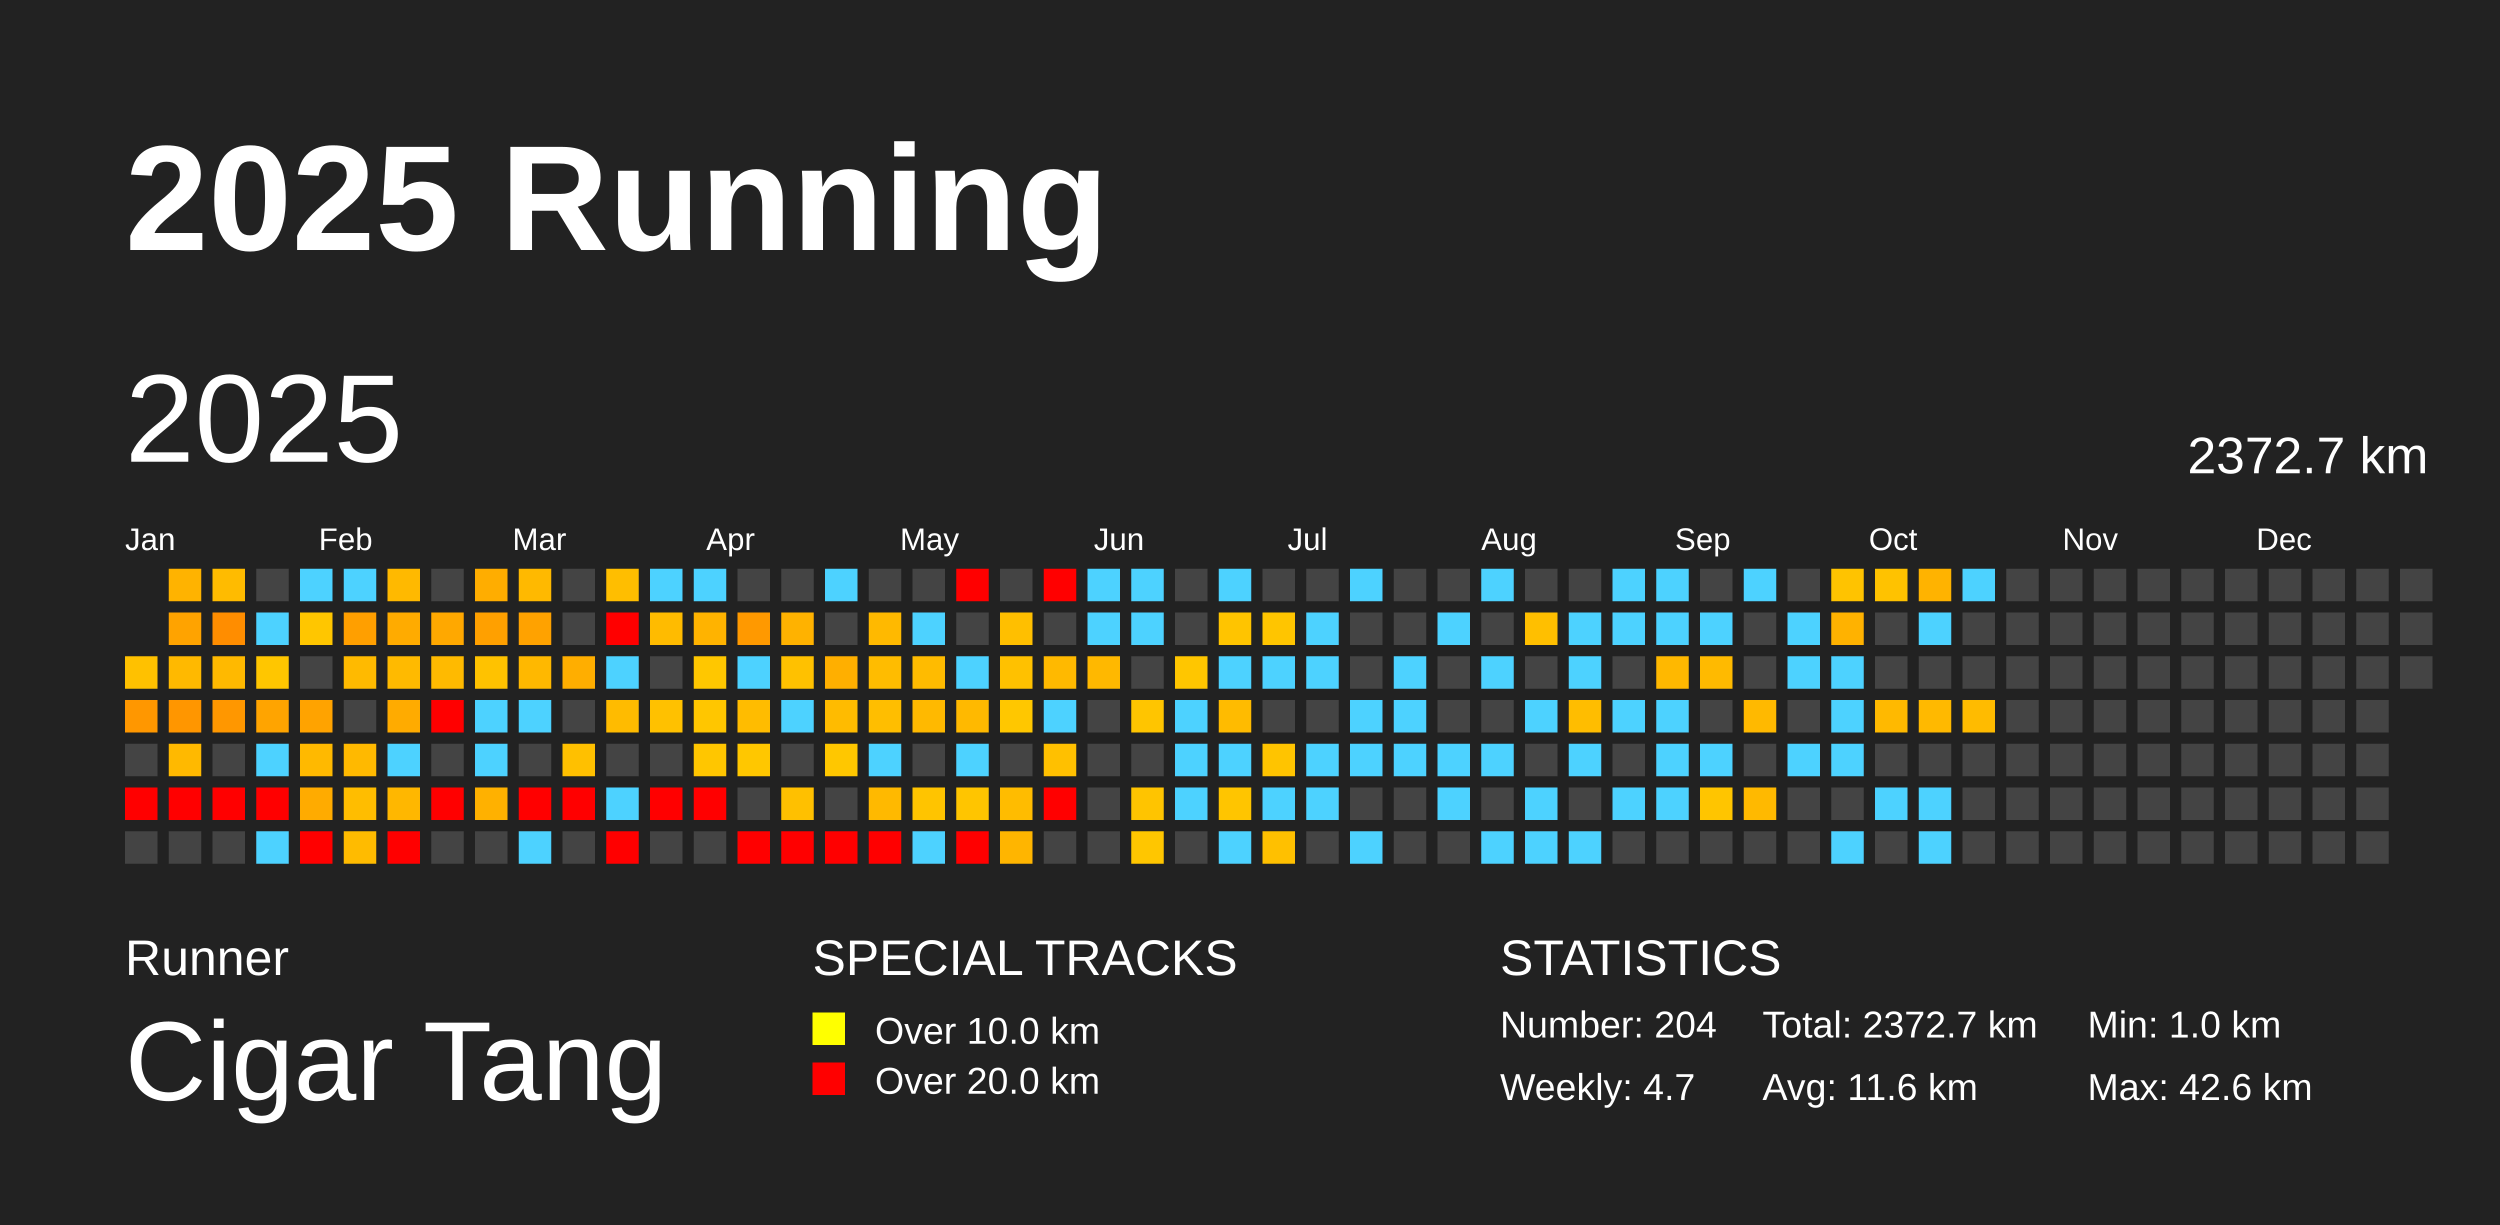
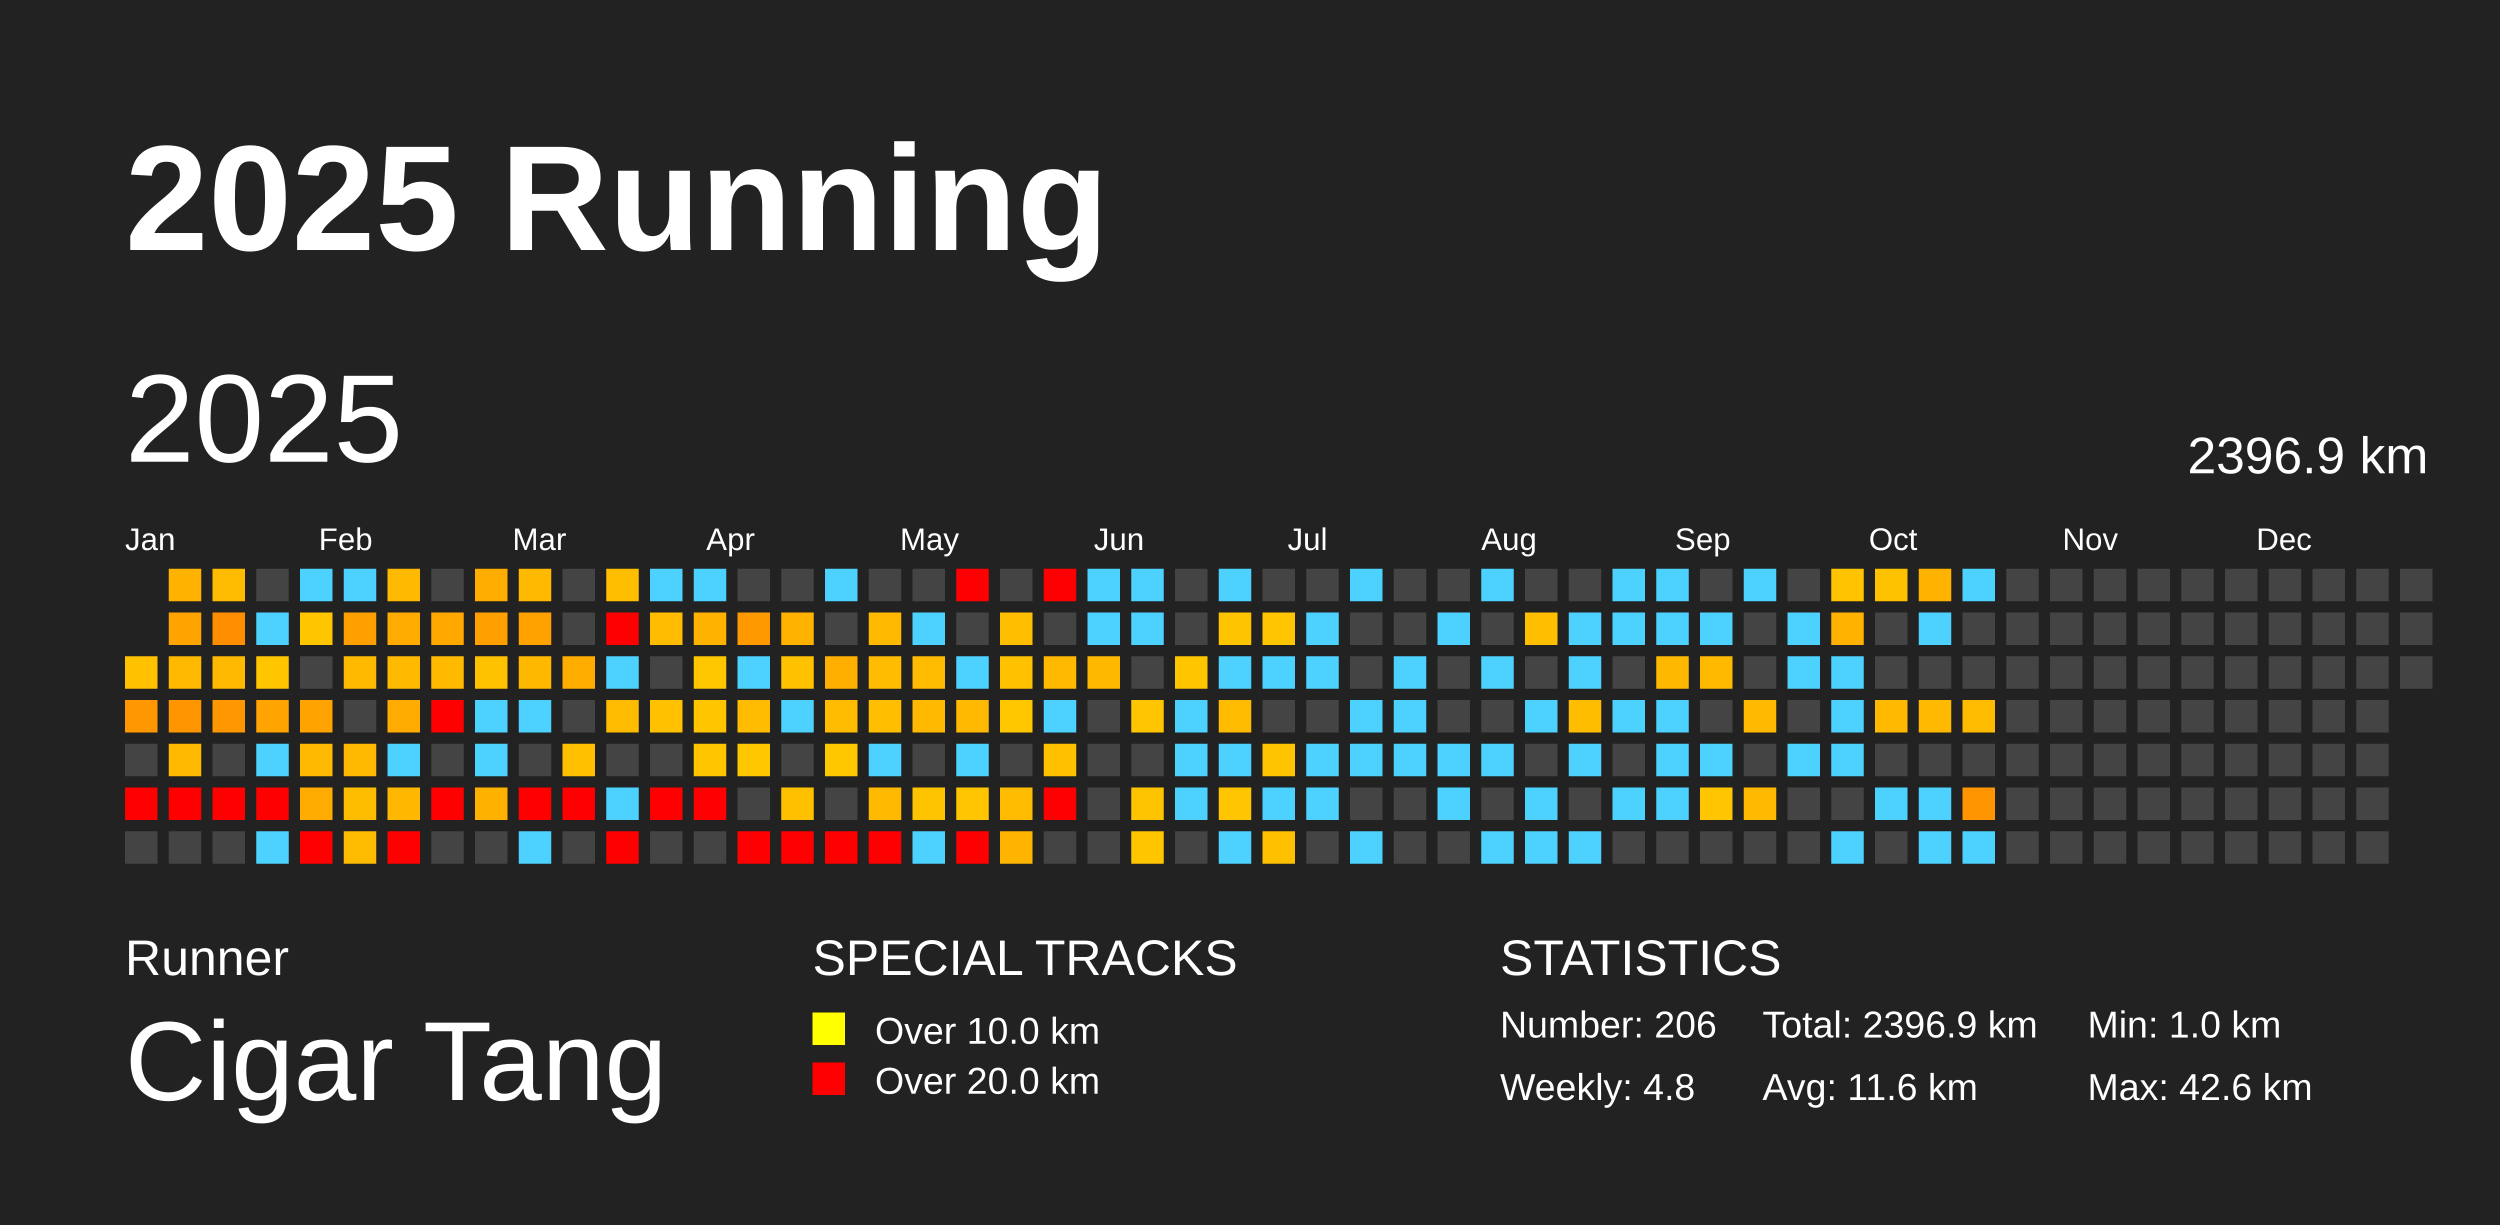
<svg xmlns="http://www.w3.org/2000/svg" baseProfile="full" height="98mm" version="1.1" viewBox="0,0,200,98" width="200mm">
  <defs />
  <rect fill="#222222" height="98" width="200" x="0" y="0" />
  <text fill="#FFFFFF" style="font-size:12px; font-family:Arial; font-weight:bold;" x="10" y="20">2025 Running</text>
  <text fill="#FFFFFF" style="font-size:4px; font-family:Arial" x="10" y="78">Runner</text>
  <text fill="#FFFFFF" style="font-size:9px; font-family:Arial" x="10" y="88">Cigar Tang</text>
  <text fill="#FFFFFF" style="font-size:4px; font-family:Arial" x="65" y="78">SPECIAL TRACKS</text>
  <rect fill="yellow" height="2.6" width="2.6" x="65" y="81" />
  <text fill="#FFFFFF" style="font-size:3px; font-family:Arial" x="70" y="83.5">Over 10.0 km</text>
  <rect fill="red" height="2.6" width="2.6" x="65" y="85" />
  <text fill="#FFFFFF" style="font-size:3px; font-family:Arial" x="70" y="87.5">Over 20.0 km</text>
  <text fill="#FFFFFF" style="font-size:4px; font-family:Arial" x="120" y="78">STATISTICS</text>
-   <text fill="#FFFFFF" style="font-size:3px; font-family:Arial" x="120" y="83">Number: 204</text>
-   <text fill="#FFFFFF" style="font-size:3px; font-family:Arial" x="120" y="88">Weekly: 4.7</text>
-   <text fill="#FFFFFF" style="font-size:3px; font-family:Arial" x="141" y="83">Total: 2372.7 km</text>
+   <text fill="#FFFFFF" style="font-size:3px; font-family:Arial" x="120" y="83">Number: 206</text>
+   <text fill="#FFFFFF" style="font-size:3px; font-family:Arial" x="120" y="88">Weekly: 4.8</text>
+   <text fill="#FFFFFF" style="font-size:3px; font-family:Arial" x="141" y="83">Total: 2396.9 km</text>
  <text fill="#FFFFFF" style="font-size:3px; font-family:Arial" x="141" y="88">Avg: 11.6 km</text>
  <text fill="#FFFFFF" style="font-size:3px; font-family:Arial" x="167" y="83">Min: 1.0 km</text>
  <text fill="#FFFFFF" style="font-size:3px; font-family:Arial" x="167" y="88">Max: 42.6 km</text>
  <text dominant-baseline="hanging" fill="#FFFFFF" style="font-size:10.0px; font-family:Arial;" x="10" y="30">2025</text>
-   <text dominant-baseline="hanging" fill="#FFFFFF" style="font-size:4.125px; font-family:Arial;" x="175" y="35">2372.7 km</text>
+   <text dominant-baseline="hanging" fill="#FFFFFF" style="font-size:4.125px; font-family:Arial;" x="175" y="35">2396.9 km</text>
  <text fill="#FFFFFF" style="font-size:2.5px; font-family:Arial" x="10.0" y="44">Jan</text>
  <text fill="#FFFFFF" style="font-size:2.5px; font-family:Arial" x="25.5" y="44">Feb</text>
  <text fill="#FFFFFF" style="font-size:2.5px; font-family:Arial" x="41.0" y="44">Mar</text>
  <text fill="#FFFFFF" style="font-size:2.5px; font-family:Arial" x="56.5" y="44">Apr</text>
  <text fill="#FFFFFF" style="font-size:2.5px; font-family:Arial" x="72.0" y="44">May</text>
  <text fill="#FFFFFF" style="font-size:2.5px; font-family:Arial" x="87.5" y="44">Jun</text>
  <text fill="#FFFFFF" style="font-size:2.5px; font-family:Arial" x="103.0" y="44">Jul</text>
  <text fill="#FFFFFF" style="font-size:2.5px; font-family:Arial" x="118.5" y="44">Aug</text>
  <text fill="#FFFFFF" style="font-size:2.5px; font-family:Arial" x="134.0" y="44">Sep</text>
  <text fill="#FFFFFF" style="font-size:2.5px; font-family:Arial" x="149.5" y="44">Oct</text>
  <text fill="#FFFFFF" style="font-size:2.5px; font-family:Arial" x="165.0" y="44">Nov</text>
  <text fill="#FFFFFF" style="font-size:2.5px; font-family:Arial" x="180.5" y="44">Dec</text>
  <rect fill="#ffc100" height="2.6" width="2.6" x="10.0" y="52.5" />
  <rect fill="#ff9700" height="2.6" width="2.6" x="10.0" y="56.0" />
  <rect fill="#444444" height="2.6" width="2.6" x="10.0" y="59.5" />
  <rect fill="red" height="2.6" width="2.6" x="10.0" y="63.0" />
  <rect fill="#444444" height="2.6" width="2.6" x="10.0" y="66.5" />
  <rect fill="#ffb300" height="2.6" width="2.6" x="13.5" y="45.5" />
  <rect fill="#ffa300" height="2.6" width="2.6" x="13.5" y="49.0" />
  <rect fill="#ffb900" height="2.6" width="2.6" x="13.5" y="52.5" />
  <rect fill="#ff9600" height="2.6" width="2.6" x="13.5" y="56.0" />
  <rect fill="#ffb900" height="2.6" width="2.6" x="13.5" y="59.5" />
  <rect fill="red" height="2.6" width="2.6" x="13.5" y="63.0" />
  <rect fill="#444444" height="2.6" width="2.6" x="13.5" y="66.5" />
  <rect fill="#ffbb00" height="2.6" width="2.6" x="17.0" y="45.5" />
  <rect fill="#ff8d00" height="2.6" width="2.6" x="17.0" y="49.0" />
  <rect fill="#ffb900" height="2.6" width="2.6" x="17.0" y="52.5" />
  <rect fill="#ff9700" height="2.6" width="2.6" x="17.0" y="56.0" />
  <rect fill="#444444" height="2.6" width="2.6" x="17.0" y="59.5" />
  <rect fill="red" height="2.6" width="2.6" x="17.0" y="63.0" />
  <rect fill="#444444" height="2.6" width="2.6" x="17.0" y="66.5" />
  <rect fill="#444444" height="2.6" width="2.6" x="20.5" y="45.5" />
  <rect fill="#4dd2ff" height="2.6" width="2.6" x="20.5" y="49.0" />
  <rect fill="#ffc600" height="2.6" width="2.6" x="20.5" y="52.5" />
  <rect fill="#ffa400" height="2.6" width="2.6" x="20.5" y="56.0" />
  <rect fill="#4dd2ff" height="2.6" width="2.6" x="20.5" y="59.5" />
  <rect fill="red" height="2.6" width="2.6" x="20.5" y="63.0" />
  <rect fill="#4dd2ff" height="2.6" width="2.6" x="20.5" y="66.5" />
  <rect fill="#4dd2ff" height="2.6" width="2.6" x="24.0" y="45.5" />
  <rect fill="#ffc600" height="2.6" width="2.6" x="24.0" y="49.0" />
  <rect fill="#444444" height="2.6" width="2.6" x="24.0" y="52.5" />
  <rect fill="#ffa300" height="2.6" width="2.6" x="24.0" y="56.0" />
  <rect fill="#ffb900" height="2.6" width="2.6" x="24.0" y="59.5" />
  <rect fill="#ffab00" height="2.6" width="2.6" x="24.0" y="63.0" />
  <rect fill="red" height="2.6" width="2.6" x="24.0" y="66.5" />
  <rect fill="#4dd2ff" height="2.6" width="2.6" x="27.5" y="45.5" />
  <rect fill="#ff9f00" height="2.6" width="2.6" x="27.5" y="49.0" />
  <rect fill="#ffba00" height="2.6" width="2.6" x="27.5" y="52.5" />
  <rect fill="#444444" height="2.6" width="2.6" x="27.5" y="56.0" />
  <rect fill="#ffb900" height="2.6" width="2.6" x="27.5" y="59.5" />
  <rect fill="#ffbd00" height="2.6" width="2.6" x="27.5" y="63.0" />
  <rect fill="#ffbb00" height="2.6" width="2.6" x="27.5" y="66.5" />
  <rect fill="#ffb900" height="2.6" width="2.6" x="31.0" y="45.5" />
  <rect fill="#ffab00" height="2.6" width="2.6" x="31.0" y="49.0" />
  <rect fill="#ffba00" height="2.6" width="2.6" x="31.0" y="52.5" />
  <rect fill="#ffab00" height="2.6" width="2.6" x="31.0" y="56.0" />
  <rect fill="#4dd2ff" height="2.6" width="2.6" x="31.0" y="59.5" />
  <rect fill="#ffb700" height="2.6" width="2.6" x="31.0" y="63.0" />
  <rect fill="red" height="2.6" width="2.6" x="31.0" y="66.5" />
  <rect fill="#444444" height="2.6" width="2.6" x="34.5" y="45.5" />
  <rect fill="#ffa800" height="2.6" width="2.6" x="34.5" y="49.0" />
  <rect fill="#ffba00" height="2.6" width="2.6" x="34.5" y="52.5" />
  <rect fill="red" height="2.6" width="2.6" x="34.5" y="56.0" />
  <rect fill="#444444" height="2.6" width="2.6" x="34.5" y="59.5" />
  <rect fill="red" height="2.6" width="2.6" x="34.5" y="63.0" />
  <rect fill="#444444" height="2.6" width="2.6" x="34.5" y="66.5" />
  <rect fill="#ffad00" height="2.6" width="2.6" x="38.0" y="45.5" />
  <rect fill="#ffa000" height="2.6" width="2.6" x="38.0" y="49.0" />
  <rect fill="#ffc200" height="2.6" width="2.6" x="38.0" y="52.5" />
  <rect fill="#4dd2ff" height="2.6" width="2.6" x="38.0" y="56.0" />
  <rect fill="#4dd2ff" height="2.6" width="2.6" x="38.0" y="59.5" />
  <rect fill="#ffb100" height="2.6" width="2.6" x="38.0" y="63.0" />
  <rect fill="#444444" height="2.6" width="2.6" x="38.0" y="66.5" />
  <rect fill="#ffb900" height="2.6" width="2.6" x="41.5" y="45.5" />
  <rect fill="#ffa200" height="2.6" width="2.6" x="41.5" y="49.0" />
  <rect fill="#ffb800" height="2.6" width="2.6" x="41.5" y="52.5" />
  <rect fill="#4dd2ff" height="2.6" width="2.6" x="41.5" y="56.0" />
  <rect fill="#444444" height="2.6" width="2.6" x="41.5" y="59.5" />
  <rect fill="red" height="2.6" width="2.6" x="41.5" y="63.0" />
  <rect fill="#4dd2ff" height="2.6" width="2.6" x="41.5" y="66.5" />
  <rect fill="#444444" height="2.6" width="2.6" x="45.0" y="45.5" />
  <rect fill="#444444" height="2.6" width="2.6" x="45.0" y="49.0" />
  <rect fill="#ffae00" height="2.6" width="2.6" x="45.0" y="52.5" />
  <rect fill="#444444" height="2.6" width="2.6" x="45.0" y="56.0" />
  <rect fill="#ffc000" height="2.6" width="2.6" x="45.0" y="59.5" />
  <rect fill="red" height="2.6" width="2.6" x="45.0" y="63.0" />
  <rect fill="#444444" height="2.6" width="2.6" x="45.0" y="66.5" />
  <rect fill="#ffbe00" height="2.6" width="2.6" x="48.5" y="45.5" />
  <rect fill="red" height="2.6" width="2.6" x="48.5" y="49.0" />
  <rect fill="#4dd2ff" height="2.6" width="2.6" x="48.5" y="52.5" />
  <rect fill="#ffbb00" height="2.6" width="2.6" x="48.5" y="56.0" />
  <rect fill="#444444" height="2.6" width="2.6" x="48.5" y="59.5" />
  <rect fill="#4dd2ff" height="2.6" width="2.6" x="48.5" y="63.0" />
  <rect fill="red" height="2.6" width="2.6" x="48.5" y="66.5" />
  <rect fill="#4dd2ff" height="2.6" width="2.6" x="52.0" y="45.5" />
  <rect fill="#ffbb00" height="2.6" width="2.6" x="52.0" y="49.0" />
  <rect fill="#444444" height="2.6" width="2.6" x="52.0" y="52.5" />
  <rect fill="#ffc100" height="2.6" width="2.6" x="52.0" y="56.0" />
  <rect fill="#444444" height="2.6" width="2.6" x="52.0" y="59.5" />
  <rect fill="red" height="2.6" width="2.6" x="52.0" y="63.0" />
  <rect fill="#444444" height="2.6" width="2.6" x="52.0" y="66.5" />
  <rect fill="#4dd2ff" height="2.6" width="2.6" x="55.5" y="45.5" />
  <rect fill="#ffb300" height="2.6" width="2.6" x="55.5" y="49.0" />
  <rect fill="#ffc700" height="2.6" width="2.6" x="55.5" y="52.5" />
  <rect fill="#ffc600" height="2.6" width="2.6" x="55.5" y="56.0" />
  <rect fill="#ffc600" height="2.6" width="2.6" x="55.5" y="59.5" />
  <rect fill="red" height="2.6" width="2.6" x="55.5" y="63.0" />
  <rect fill="#444444" height="2.6" width="2.6" x="55.5" y="66.5" />
  <rect fill="#444444" height="2.6" width="2.6" x="59.0" y="45.5" />
  <rect fill="#ff9900" height="2.6" width="2.6" x="59.0" y="49.0" />
  <rect fill="#4dd2ff" height="2.6" width="2.6" x="59.0" y="52.5" />
  <rect fill="#ffbc00" height="2.6" width="2.6" x="59.0" y="56.0" />
  <rect fill="#ffc700" height="2.6" width="2.6" x="59.0" y="59.5" />
  <rect fill="#444444" height="2.6" width="2.6" x="59.0" y="63.0" />
  <rect fill="red" height="2.6" width="2.6" x="59.0" y="66.5" />
  <rect fill="#444444" height="2.6" width="2.6" x="62.5" y="45.5" />
  <rect fill="#ffb200" height="2.6" width="2.6" x="62.5" y="49.0" />
  <rect fill="#ffc100" height="2.6" width="2.6" x="62.5" y="52.5" />
  <rect fill="#4dd2ff" height="2.6" width="2.6" x="62.5" y="56.0" />
  <rect fill="#444444" height="2.6" width="2.6" x="62.5" y="59.5" />
  <rect fill="#ffc000" height="2.6" width="2.6" x="62.5" y="63.0" />
  <rect fill="red" height="2.6" width="2.6" x="62.5" y="66.5" />
  <rect fill="#4dd2ff" height="2.6" width="2.6" x="66.0" y="45.5" />
  <rect fill="#444444" height="2.6" width="2.6" x="66.0" y="49.0" />
  <rect fill="#ffaf00" height="2.6" width="2.6" x="66.0" y="52.5" />
  <rect fill="#ffbb00" height="2.6" width="2.6" x="66.0" y="56.0" />
  <rect fill="#ffc700" height="2.6" width="2.6" x="66.0" y="59.5" />
  <rect fill="#444444" height="2.6" width="2.6" x="66.0" y="63.0" />
  <rect fill="red" height="2.6" width="2.6" x="66.0" y="66.5" />
  <rect fill="#444444" height="2.6" width="2.6" x="69.5" y="45.5" />
  <rect fill="#ffb900" height="2.6" width="2.6" x="69.5" y="49.0" />
  <rect fill="#ffbc00" height="2.6" width="2.6" x="69.5" y="52.5" />
  <rect fill="#ffbe00" height="2.6" width="2.6" x="69.5" y="56.0" />
  <rect fill="#4dd2ff" height="2.6" width="2.6" x="69.5" y="59.5" />
  <rect fill="#ffb900" height="2.6" width="2.6" x="69.5" y="63.0" />
  <rect fill="red" height="2.6" width="2.6" x="69.5" y="66.5" />
  <rect fill="#444444" height="2.6" width="2.6" x="73.0" y="45.5" />
  <rect fill="#4dd2ff" height="2.6" width="2.6" x="73.0" y="49.0" />
  <rect fill="#ffbb00" height="2.6" width="2.6" x="73.0" y="52.5" />
  <rect fill="#ffb900" height="2.6" width="2.6" x="73.0" y="56.0" />
  <rect fill="#444444" height="2.6" width="2.6" x="73.0" y="59.5" />
  <rect fill="#ffc400" height="2.6" width="2.6" x="73.0" y="63.0" />
  <rect fill="#4dd2ff" height="2.6" width="2.6" x="73.0" y="66.5" />
  <rect fill="red" height="2.6" width="2.6" x="76.5" y="45.5" />
  <rect fill="#444444" height="2.6" width="2.6" x="76.5" y="49.0" />
  <rect fill="#4dd2ff" height="2.6" width="2.6" x="76.5" y="52.5" />
  <rect fill="#ffb900" height="2.6" width="2.6" x="76.5" y="56.0" />
  <rect fill="#4dd2ff" height="2.6" width="2.6" x="76.5" y="59.5" />
  <rect fill="#ffc500" height="2.6" width="2.6" x="76.5" y="63.0" />
  <rect fill="red" height="2.6" width="2.6" x="76.5" y="66.5" />
  <rect fill="#444444" height="2.6" width="2.6" x="80.0" y="45.5" />
  <rect fill="#ffbf00" height="2.6" width="2.6" x="80.0" y="49.0" />
  <rect fill="#ffc100" height="2.6" width="2.6" x="80.0" y="52.5" />
  <rect fill="#ffc700" height="2.6" width="2.6" x="80.0" y="56.0" />
  <rect fill="#444444" height="2.6" width="2.6" x="80.0" y="59.5" />
  <rect fill="#ffbc00" height="2.6" width="2.6" x="80.0" y="63.0" />
  <rect fill="#ffb500" height="2.6" width="2.6" x="80.0" y="66.5" />
  <rect fill="red" height="2.6" width="2.6" x="83.5" y="45.5" />
  <rect fill="#444444" height="2.6" width="2.6" x="83.5" y="49.0" />
  <rect fill="#ffb900" height="2.6" width="2.6" x="83.5" y="52.5" />
  <rect fill="#4dd2ff" height="2.6" width="2.6" x="83.5" y="56.0" />
  <rect fill="#ffc000" height="2.6" width="2.6" x="83.5" y="59.5" />
  <rect fill="red" height="2.6" width="2.6" x="83.5" y="63.0" />
  <rect fill="#444444" height="2.6" width="2.6" x="83.5" y="66.5" />
  <rect fill="#4dd2ff" height="2.6" width="2.6" x="87.0" y="45.5" />
  <rect fill="#4dd2ff" height="2.6" width="2.6" x="87.0" y="49.0" />
  <rect fill="#ffb800" height="2.6" width="2.6" x="87.0" y="52.5" />
  <rect fill="#444444" height="2.6" width="2.6" x="87.0" y="56.0" />
  <rect fill="#444444" height="2.6" width="2.6" x="87.0" y="59.5" />
  <rect fill="#444444" height="2.6" width="2.6" x="87.0" y="63.0" />
  <rect fill="#444444" height="2.6" width="2.6" x="87.0" y="66.5" />
  <rect fill="#4dd2ff" height="2.6" width="2.6" x="90.5" y="45.5" />
  <rect fill="#4dd2ff" height="2.6" width="2.6" x="90.5" y="49.0" />
  <rect fill="#444444" height="2.6" width="2.6" x="90.5" y="52.5" />
  <rect fill="#ffc500" height="2.6" width="2.6" x="90.5" y="56.0" />
  <rect fill="#444444" height="2.6" width="2.6" x="90.5" y="59.5" />
  <rect fill="#ffc400" height="2.6" width="2.6" x="90.5" y="63.0" />
  <rect fill="#ffc600" height="2.6" width="2.6" x="90.5" y="66.5" />
  <rect fill="#444444" height="2.6" width="2.6" x="94.0" y="45.5" />
  <rect fill="#444444" height="2.6" width="2.6" x="94.0" y="49.0" />
  <rect fill="#ffc600" height="2.6" width="2.6" x="94.0" y="52.5" />
  <rect fill="#4dd2ff" height="2.6" width="2.6" x="94.0" y="56.0" />
  <rect fill="#4dd2ff" height="2.6" width="2.6" x="94.0" y="59.5" />
  <rect fill="#4dd2ff" height="2.6" width="2.6" x="94.0" y="63.0" />
  <rect fill="#444444" height="2.6" width="2.6" x="94.0" y="66.5" />
  <rect fill="#4dd2ff" height="2.6" width="2.6" x="97.5" y="45.5" />
  <rect fill="#ffc400" height="2.6" width="2.6" x="97.5" y="49.0" />
  <rect fill="#4dd2ff" height="2.6" width="2.6" x="97.5" y="52.5" />
  <rect fill="#ffbb00" height="2.6" width="2.6" x="97.5" y="56.0" />
  <rect fill="#4dd2ff" height="2.6" width="2.6" x="97.5" y="59.5" />
  <rect fill="#ffc500" height="2.6" width="2.6" x="97.5" y="63.0" />
  <rect fill="#4dd2ff" height="2.6" width="2.6" x="97.5" y="66.5" />
  <rect fill="#444444" height="2.6" width="2.6" x="101.0" y="45.5" />
  <rect fill="#ffc500" height="2.6" width="2.6" x="101.0" y="49.0" />
  <rect fill="#4dd2ff" height="2.6" width="2.6" x="101.0" y="52.5" />
  <rect fill="#444444" height="2.6" width="2.6" x="101.0" y="56.0" />
  <rect fill="#ffc400" height="2.6" width="2.6" x="101.0" y="59.5" />
  <rect fill="#4dd2ff" height="2.6" width="2.6" x="101.0" y="63.0" />
  <rect fill="#ffc000" height="2.6" width="2.6" x="101.0" y="66.5" />
  <rect fill="#444444" height="2.6" width="2.6" x="104.5" y="45.5" />
  <rect fill="#4dd2ff" height="2.6" width="2.6" x="104.5" y="49.0" />
  <rect fill="#4dd2ff" height="2.6" width="2.6" x="104.5" y="52.5" />
  <rect fill="#444444" height="2.6" width="2.6" x="104.5" y="56.0" />
  <rect fill="#4dd2ff" height="2.6" width="2.6" x="104.5" y="59.5" />
  <rect fill="#4dd2ff" height="2.6" width="2.6" x="104.5" y="63.0" />
  <rect fill="#444444" height="2.6" width="2.6" x="104.5" y="66.5" />
  <rect fill="#4dd2ff" height="2.6" width="2.6" x="108.0" y="45.5" />
  <rect fill="#444444" height="2.6" width="2.6" x="108.0" y="49.0" />
  <rect fill="#444444" height="2.6" width="2.6" x="108.0" y="52.5" />
  <rect fill="#4dd2ff" height="2.6" width="2.6" x="108.0" y="56.0" />
  <rect fill="#4dd2ff" height="2.6" width="2.6" x="108.0" y="59.5" />
  <rect fill="#444444" height="2.6" width="2.6" x="108.0" y="63.0" />
  <rect fill="#4dd2ff" height="2.6" width="2.6" x="108.0" y="66.5" />
  <rect fill="#444444" height="2.6" width="2.6" x="111.5" y="45.5" />
  <rect fill="#444444" height="2.6" width="2.6" x="111.5" y="49.0" />
  <rect fill="#4dd2ff" height="2.6" width="2.6" x="111.5" y="52.5" />
  <rect fill="#4dd2ff" height="2.6" width="2.6" x="111.5" y="56.0" />
  <rect fill="#4dd2ff" height="2.6" width="2.6" x="111.5" y="59.5" />
  <rect fill="#444444" height="2.6" width="2.6" x="111.5" y="63.0" />
  <rect fill="#444444" height="2.6" width="2.6" x="111.5" y="66.5" />
  <rect fill="#444444" height="2.6" width="2.6" x="115.0" y="45.5" />
  <rect fill="#4dd2ff" height="2.6" width="2.6" x="115.0" y="49.0" />
  <rect fill="#444444" height="2.6" width="2.6" x="115.0" y="52.5" />
  <rect fill="#444444" height="2.6" width="2.6" x="115.0" y="56.0" />
  <rect fill="#4dd2ff" height="2.6" width="2.6" x="115.0" y="59.5" />
  <rect fill="#4dd2ff" height="2.6" width="2.6" x="115.0" y="63.0" />
  <rect fill="#444444" height="2.6" width="2.6" x="115.0" y="66.5" />
  <rect fill="#4dd2ff" height="2.6" width="2.6" x="118.5" y="45.5" />
  <rect fill="#444444" height="2.6" width="2.6" x="118.5" y="49.0" />
  <rect fill="#4dd2ff" height="2.6" width="2.6" x="118.5" y="52.5" />
  <rect fill="#444444" height="2.6" width="2.6" x="118.5" y="56.0" />
  <rect fill="#4dd2ff" height="2.6" width="2.6" x="118.5" y="59.5" />
  <rect fill="#444444" height="2.6" width="2.6" x="118.5" y="63.0" />
  <rect fill="#4dd2ff" height="2.6" width="2.6" x="118.5" y="66.5" />
  <rect fill="#444444" height="2.6" width="2.6" x="122.0" y="45.5" />
  <rect fill="#ffbf00" height="2.6" width="2.6" x="122.0" y="49.0" />
  <rect fill="#444444" height="2.6" width="2.6" x="122.0" y="52.5" />
  <rect fill="#4dd2ff" height="2.6" width="2.6" x="122.0" y="56.0" />
  <rect fill="#444444" height="2.6" width="2.6" x="122.0" y="59.5" />
  <rect fill="#4dd2ff" height="2.6" width="2.6" x="122.0" y="63.0" />
  <rect fill="#4dd2ff" height="2.6" width="2.6" x="122.0" y="66.5" />
  <rect fill="#444444" height="2.6" width="2.6" x="125.5" y="45.5" />
  <rect fill="#4dd2ff" height="2.6" width="2.6" x="125.5" y="49.0" />
  <rect fill="#4dd2ff" height="2.6" width="2.6" x="125.5" y="52.5" />
  <rect fill="#ffbd00" height="2.6" width="2.6" x="125.5" y="56.0" />
  <rect fill="#4dd2ff" height="2.6" width="2.6" x="125.5" y="59.5" />
  <rect fill="#444444" height="2.6" width="2.6" x="125.5" y="63.0" />
  <rect fill="#4dd2ff" height="2.6" width="2.6" x="125.5" y="66.5" />
  <rect fill="#4dd2ff" height="2.6" width="2.6" x="129.0" y="45.5" />
  <rect fill="#4dd2ff" height="2.6" width="2.6" x="129.0" y="49.0" />
  <rect fill="#444444" height="2.6" width="2.6" x="129.0" y="52.5" />
  <rect fill="#4dd2ff" height="2.6" width="2.6" x="129.0" y="56.0" />
  <rect fill="#444444" height="2.6" width="2.6" x="129.0" y="59.5" />
  <rect fill="#4dd2ff" height="2.6" width="2.6" x="129.0" y="63.0" />
  <rect fill="#444444" height="2.6" width="2.6" x="129.0" y="66.5" />
  <rect fill="#4dd2ff" height="2.6" width="2.6" x="132.5" y="45.5" />
  <rect fill="#4dd2ff" height="2.6" width="2.6" x="132.5" y="49.0" />
  <rect fill="#ffb800" height="2.6" width="2.6" x="132.5" y="52.5" />
  <rect fill="#4dd2ff" height="2.6" width="2.6" x="132.5" y="56.0" />
  <rect fill="#4dd2ff" height="2.6" width="2.6" x="132.5" y="59.5" />
  <rect fill="#4dd2ff" height="2.6" width="2.6" x="132.5" y="63.0" />
  <rect fill="#444444" height="2.6" width="2.6" x="132.5" y="66.5" />
  <rect fill="#444444" height="2.6" width="2.6" x="136.0" y="45.5" />
  <rect fill="#4dd2ff" height="2.6" width="2.6" x="136.0" y="49.0" />
  <rect fill="#ffba00" height="2.6" width="2.6" x="136.0" y="52.5" />
  <rect fill="#444444" height="2.6" width="2.6" x="136.0" y="56.0" />
  <rect fill="#4dd2ff" height="2.6" width="2.6" x="136.0" y="59.5" />
  <rect fill="#ffc500" height="2.6" width="2.6" x="136.0" y="63.0" />
  <rect fill="#444444" height="2.6" width="2.6" x="136.0" y="66.5" />
  <rect fill="#4dd2ff" height="2.6" width="2.6" x="139.5" y="45.5" />
  <rect fill="#444444" height="2.6" width="2.6" x="139.5" y="49.0" />
  <rect fill="#444444" height="2.6" width="2.6" x="139.5" y="52.5" />
  <rect fill="#ffb900" height="2.6" width="2.6" x="139.5" y="56.0" />
  <rect fill="#444444" height="2.6" width="2.6" x="139.5" y="59.5" />
  <rect fill="#ffb900" height="2.6" width="2.6" x="139.5" y="63.0" />
  <rect fill="#444444" height="2.6" width="2.6" x="139.5" y="66.5" />
  <rect fill="#444444" height="2.6" width="2.6" x="143.0" y="45.5" />
  <rect fill="#4dd2ff" height="2.6" width="2.6" x="143.0" y="49.0" />
  <rect fill="#4dd2ff" height="2.6" width="2.6" x="143.0" y="52.5" />
  <rect fill="#444444" height="2.6" width="2.6" x="143.0" y="56.0" />
  <rect fill="#4dd2ff" height="2.6" width="2.6" x="143.0" y="59.5" />
  <rect fill="#444444" height="2.6" width="2.6" x="143.0" y="63.0" />
  <rect fill="#444444" height="2.6" width="2.6" x="143.0" y="66.5" />
  <rect fill="#ffc300" height="2.6" width="2.6" x="146.5" y="45.5" />
  <rect fill="#ffb200" height="2.6" width="2.6" x="146.5" y="49.0" />
  <rect fill="#4dd2ff" height="2.6" width="2.6" x="146.5" y="52.5" />
  <rect fill="#4dd2ff" height="2.6" width="2.6" x="146.5" y="56.0" />
  <rect fill="#4dd2ff" height="2.6" width="2.6" x="146.5" y="59.5" />
  <rect fill="#444444" height="2.6" width="2.6" x="146.5" y="63.0" />
  <rect fill="#4dd2ff" height="2.6" width="2.6" x="146.5" y="66.5" />
  <rect fill="#ffc200" height="2.6" width="2.6" x="150.0" y="45.5" />
  <rect fill="#444444" height="2.6" width="2.6" x="150.0" y="49.0" />
  <rect fill="#444444" height="2.6" width="2.6" x="150.0" y="52.5" />
  <rect fill="#ffb900" height="2.6" width="2.6" x="150.0" y="56.0" />
  <rect fill="#444444" height="2.6" width="2.6" x="150.0" y="59.5" />
  <rect fill="#4dd2ff" height="2.6" width="2.6" x="150.0" y="63.0" />
  <rect fill="#444444" height="2.6" width="2.6" x="150.0" y="66.5" />
  <rect fill="#ffb300" height="2.6" width="2.6" x="153.5" y="45.5" />
  <rect fill="#4dd2ff" height="2.6" width="2.6" x="153.5" y="49.0" />
  <rect fill="#444444" height="2.6" width="2.6" x="153.5" y="52.5" />
  <rect fill="#ffb900" height="2.6" width="2.6" x="153.5" y="56.0" />
  <rect fill="#444444" height="2.6" width="2.6" x="153.5" y="59.5" />
  <rect fill="#4dd2ff" height="2.6" width="2.6" x="153.5" y="63.0" />
  <rect fill="#4dd2ff" height="2.6" width="2.6" x="153.5" y="66.5" />
  <rect fill="#4dd2ff" height="2.6" width="2.6" x="157.0" y="45.5" />
  <rect fill="#444444" height="2.6" width="2.6" x="157.0" y="49.0" />
  <rect fill="#444444" height="2.6" width="2.6" x="157.0" y="52.5" />
  <rect fill="#ffbb00" height="2.6" width="2.6" x="157.0" y="56.0" />
  <rect fill="#444444" height="2.6" width="2.6" x="157.0" y="59.5" />
-   <rect fill="#444444" height="2.6" width="2.6" x="157.0" y="63.0" />
-   <rect fill="#444444" height="2.6" width="2.6" x="157.0" y="66.5" />
+   <rect fill="#ff9500" height="2.6" width="2.6" x="157.0" y="63.0" />
+   <rect fill="#4dd2ff" height="2.6" width="2.6" x="157.0" y="66.5" />
  <rect fill="#444444" height="2.6" width="2.6" x="160.5" y="45.5" />
  <rect fill="#444444" height="2.6" width="2.6" x="160.5" y="49.0" />
  <rect fill="#444444" height="2.6" width="2.6" x="160.5" y="52.5" />
  <rect fill="#444444" height="2.6" width="2.6" x="160.5" y="56.0" />
  <rect fill="#444444" height="2.6" width="2.6" x="160.5" y="59.5" />
  <rect fill="#444444" height="2.6" width="2.6" x="160.5" y="63.0" />
  <rect fill="#444444" height="2.6" width="2.6" x="160.5" y="66.5" />
  <rect fill="#444444" height="2.6" width="2.6" x="164.0" y="45.5" />
  <rect fill="#444444" height="2.6" width="2.6" x="164.0" y="49.0" />
  <rect fill="#444444" height="2.6" width="2.6" x="164.0" y="52.5" />
  <rect fill="#444444" height="2.6" width="2.6" x="164.0" y="56.0" />
  <rect fill="#444444" height="2.6" width="2.6" x="164.0" y="59.5" />
  <rect fill="#444444" height="2.6" width="2.6" x="164.0" y="63.0" />
  <rect fill="#444444" height="2.6" width="2.6" x="164.0" y="66.5" />
  <rect fill="#444444" height="2.6" width="2.6" x="167.5" y="45.5" />
  <rect fill="#444444" height="2.6" width="2.6" x="167.5" y="49.0" />
  <rect fill="#444444" height="2.6" width="2.6" x="167.5" y="52.5" />
  <rect fill="#444444" height="2.6" width="2.6" x="167.5" y="56.0" />
  <rect fill="#444444" height="2.6" width="2.6" x="167.5" y="59.5" />
  <rect fill="#444444" height="2.6" width="2.6" x="167.5" y="63.0" />
  <rect fill="#444444" height="2.6" width="2.6" x="167.5" y="66.5" />
  <rect fill="#444444" height="2.6" width="2.6" x="171.0" y="45.5" />
  <rect fill="#444444" height="2.6" width="2.6" x="171.0" y="49.0" />
  <rect fill="#444444" height="2.6" width="2.6" x="171.0" y="52.5" />
  <rect fill="#444444" height="2.6" width="2.6" x="171.0" y="56.0" />
  <rect fill="#444444" height="2.6" width="2.6" x="171.0" y="59.5" />
  <rect fill="#444444" height="2.6" width="2.6" x="171.0" y="63.0" />
  <rect fill="#444444" height="2.6" width="2.6" x="171.0" y="66.5" />
  <rect fill="#444444" height="2.6" width="2.6" x="174.5" y="45.5" />
  <rect fill="#444444" height="2.6" width="2.6" x="174.5" y="49.0" />
  <rect fill="#444444" height="2.6" width="2.6" x="174.5" y="52.5" />
  <rect fill="#444444" height="2.6" width="2.6" x="174.5" y="56.0" />
  <rect fill="#444444" height="2.6" width="2.6" x="174.5" y="59.5" />
  <rect fill="#444444" height="2.6" width="2.6" x="174.5" y="63.0" />
  <rect fill="#444444" height="2.6" width="2.6" x="174.5" y="66.5" />
  <rect fill="#444444" height="2.6" width="2.6" x="178.0" y="45.5" />
  <rect fill="#444444" height="2.6" width="2.6" x="178.0" y="49.0" />
  <rect fill="#444444" height="2.6" width="2.6" x="178.0" y="52.5" />
  <rect fill="#444444" height="2.6" width="2.6" x="178.0" y="56.0" />
  <rect fill="#444444" height="2.6" width="2.6" x="178.0" y="59.5" />
  <rect fill="#444444" height="2.6" width="2.6" x="178.0" y="63.0" />
  <rect fill="#444444" height="2.6" width="2.6" x="178.0" y="66.5" />
  <rect fill="#444444" height="2.6" width="2.6" x="181.5" y="45.5" />
  <rect fill="#444444" height="2.6" width="2.6" x="181.5" y="49.0" />
  <rect fill="#444444" height="2.6" width="2.6" x="181.5" y="52.5" />
  <rect fill="#444444" height="2.6" width="2.6" x="181.5" y="56.0" />
  <rect fill="#444444" height="2.6" width="2.6" x="181.5" y="59.5" />
  <rect fill="#444444" height="2.6" width="2.6" x="181.5" y="63.0" />
  <rect fill="#444444" height="2.6" width="2.6" x="181.5" y="66.5" />
  <rect fill="#444444" height="2.6" width="2.6" x="185.0" y="45.5" />
  <rect fill="#444444" height="2.6" width="2.6" x="185.0" y="49.0" />
  <rect fill="#444444" height="2.6" width="2.6" x="185.0" y="52.5" />
  <rect fill="#444444" height="2.6" width="2.6" x="185.0" y="56.0" />
  <rect fill="#444444" height="2.6" width="2.6" x="185.0" y="59.5" />
  <rect fill="#444444" height="2.6" width="2.6" x="185.0" y="63.0" />
  <rect fill="#444444" height="2.6" width="2.6" x="185.0" y="66.5" />
  <rect fill="#444444" height="2.6" width="2.6" x="188.5" y="45.5" />
  <rect fill="#444444" height="2.6" width="2.6" x="188.5" y="49.0" />
  <rect fill="#444444" height="2.6" width="2.6" x="188.5" y="52.5" />
  <rect fill="#444444" height="2.6" width="2.6" x="188.5" y="56.0" />
  <rect fill="#444444" height="2.6" width="2.6" x="188.5" y="59.5" />
  <rect fill="#444444" height="2.6" width="2.6" x="188.5" y="63.0" />
  <rect fill="#444444" height="2.6" width="2.6" x="188.5" y="66.5" />
  <rect fill="#444444" height="2.6" width="2.6" x="192.0" y="45.5" />
  <rect fill="#444444" height="2.6" width="2.6" x="192.0" y="49.0" />
  <rect fill="#444444" height="2.6" width="2.6" x="192.0" y="52.5" />
</svg>
